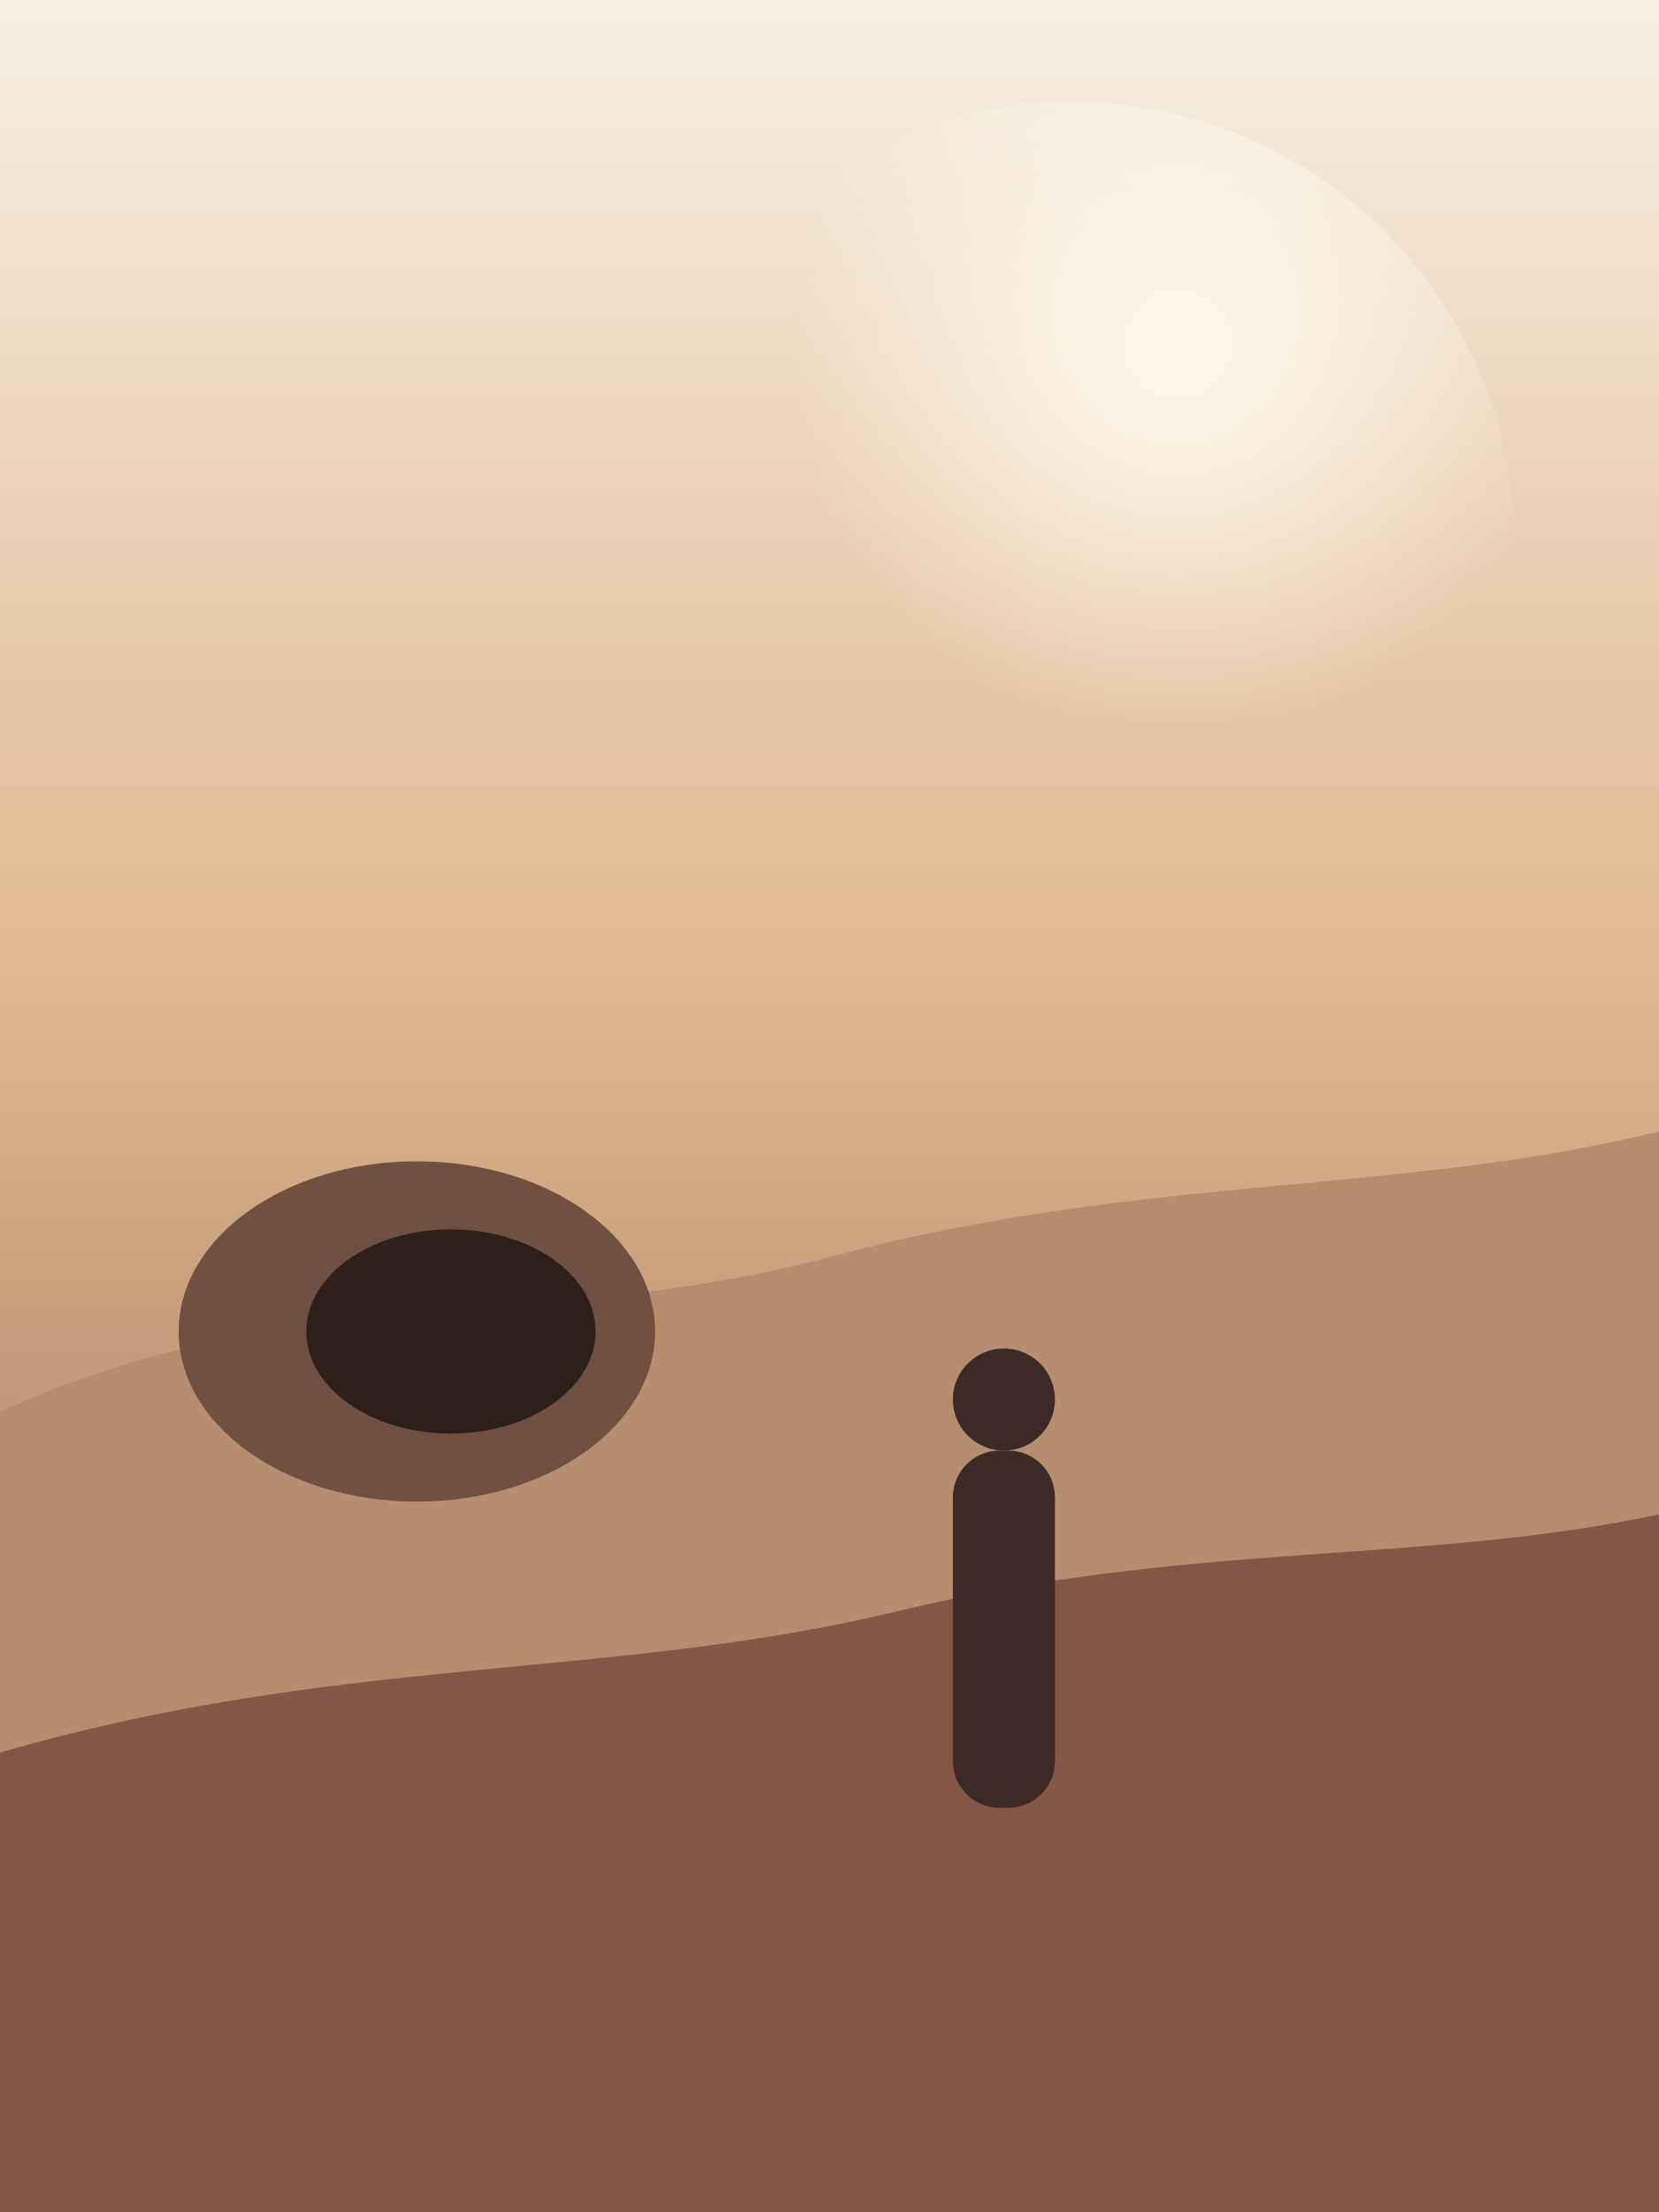
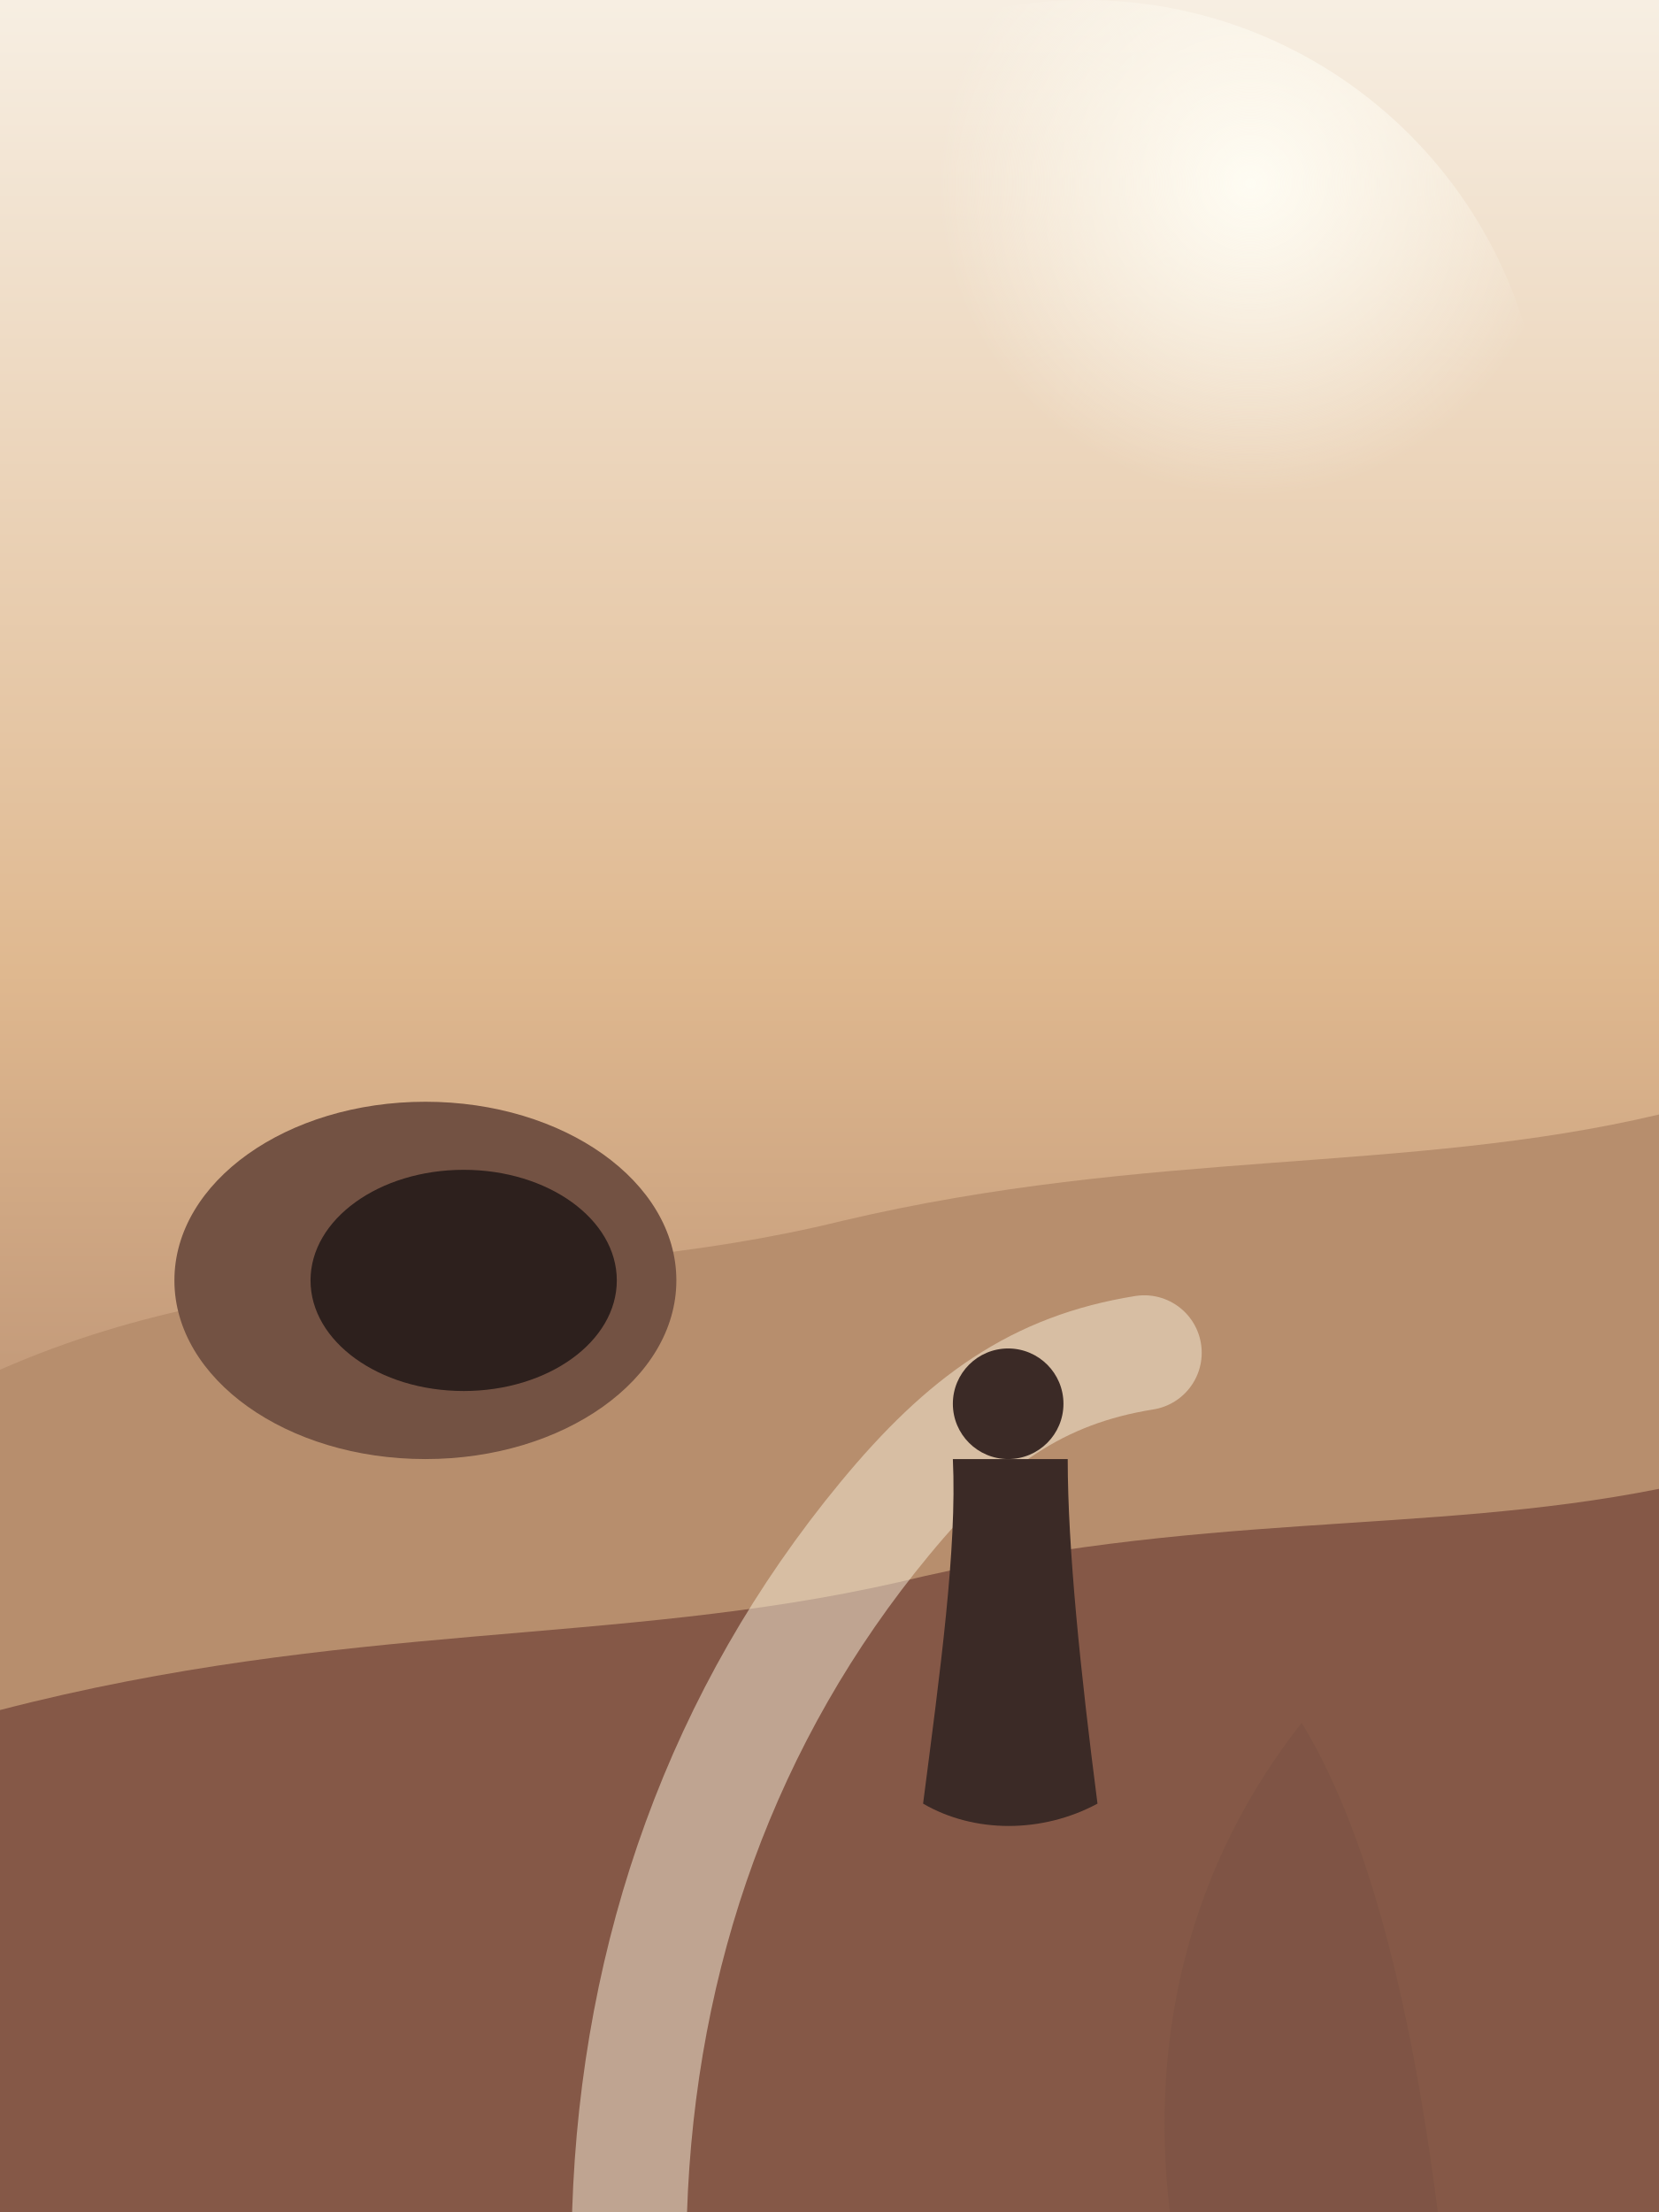
<svg xmlns="http://www.w3.org/2000/svg" viewBox="0 0 390 520">
  <defs>
-     <linearGradient id="bg" x1="0" y1="0" x2="0" y2="1">
-       <stop offset="0%" stop-color="#f6efe4" />
+     <linearGradient id="tombSky" x1="0" y1="0" x2="0" y2="1">
+       <stop offset="0%" stop-color="#f7efe3" />
      <stop offset="44%" stop-color="#dfb88f" />
-       <stop offset="100%" stop-color="#8a5d4f" />
+       <stop offset="100%" stop-color="#8b5e4f" />
    </linearGradient>
-     <radialGradient id="light" cx="62%" cy="28%" r="44%">
-       <stop offset="0%" stop-color="#fffaf0" stop-opacity=".95" />
-       <stop offset="100%" stop-color="#fffaf0" stop-opacity="0" />
+     <radialGradient id="tombLight" cx="68%" cy="20%" r="34%">
+       <stop offset="0%" stop-color="#fffdf4" stop-opacity=".96" />
+       <stop offset="100%" stop-color="#fffdf4" stop-opacity="0" />
    </radialGradient>
  </defs>
-   <rect width="390" height="520" fill="url(#bg)" />
-   <circle cx="252" cy="128" r="104" fill="url(#light)" />
-   <path d="M0 332 C66 301 127 314 197 295 C269 276 329 281 390 266 L390 520 L0 520 Z" fill="#b68d6e" />
-   <path d="M0 412 C79 389 143 395 210 379 C280 362 334 368 390 356 L390 520 L0 520 Z" fill="#835746" />
-   <ellipse cx="98" cy="313" rx="56" ry="40" fill="#705041" />
-   <ellipse cx="106" cy="313" rx="34" ry="24" fill="#2c1f1c" />
-   <circle cx="236" cy="329" r="12" fill="#3b2a26" />
-   <rect x="224" y="341" width="24" height="84" rx="11" fill="#3b2a26" />
+   <rect width="390" height="520" fill="url(#tombSky)" />
+   <circle cx="255" cy="108" r="108" fill="url(#tombLight)" />
+   <path d="M0 322 C66 293 129 304 198 287 C270 270 331 276 390 262 L390 520 L0 520 Z" fill="#b78e6d" />
+   <path d="M0 402 C81 381 145 387 211 372 C281 355 335 361 390 350 L390 520 L0 520 Z" fill="#855847" />
+   <ellipse cx="100" cy="301" rx="59" ry="42" fill="#735243" />
+   <ellipse cx="109" cy="301" rx="36" ry="26" fill="#2d201d" />
+   <path d="M148 520 C150 459 170 403 208 357 C227 334 244 322 269 318" fill="none" stroke="#f4ead5" stroke-width="27" stroke-linecap="round" opacity=".52" />
+   <g fill="#3b2a26">
+     <circle cx="237" cy="330" r="13" />
+     <path d="M224 343 C225 364 221 393 217 424 C229 431 245 431 258 424 C254 393 251 364 251 343 Z" />
+   </g>
+   <path d="M275 520 C270 478 280 438 306 405 C320 428 331 465 338 520 Z" fill="#6c4b3d" opacity=".26" />
</svg>
